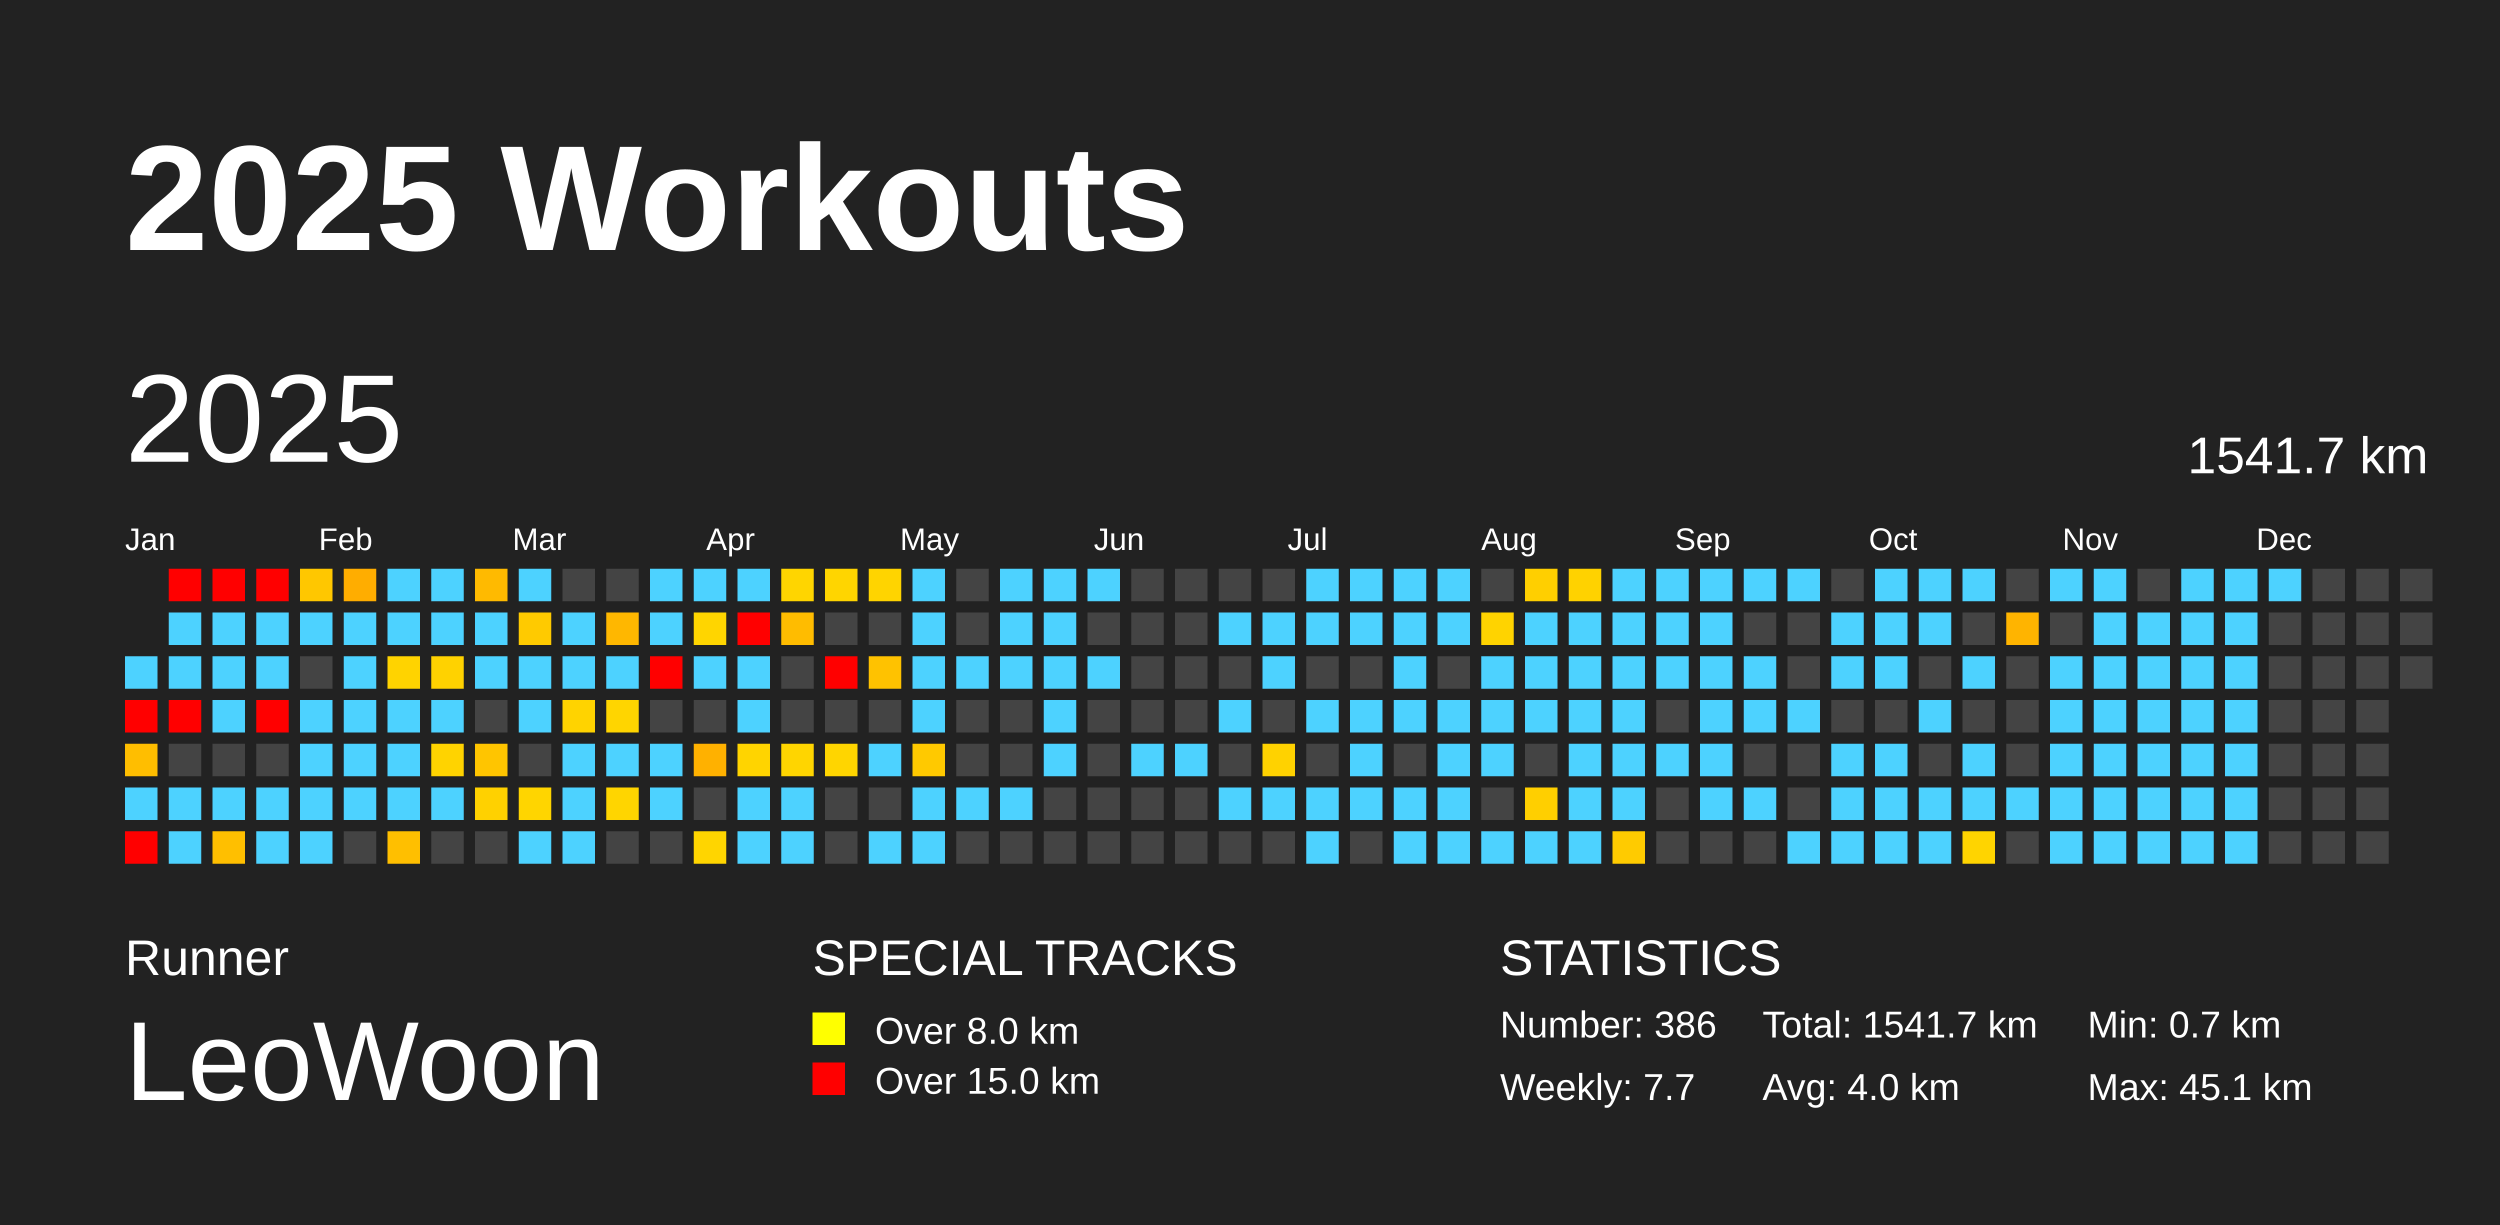
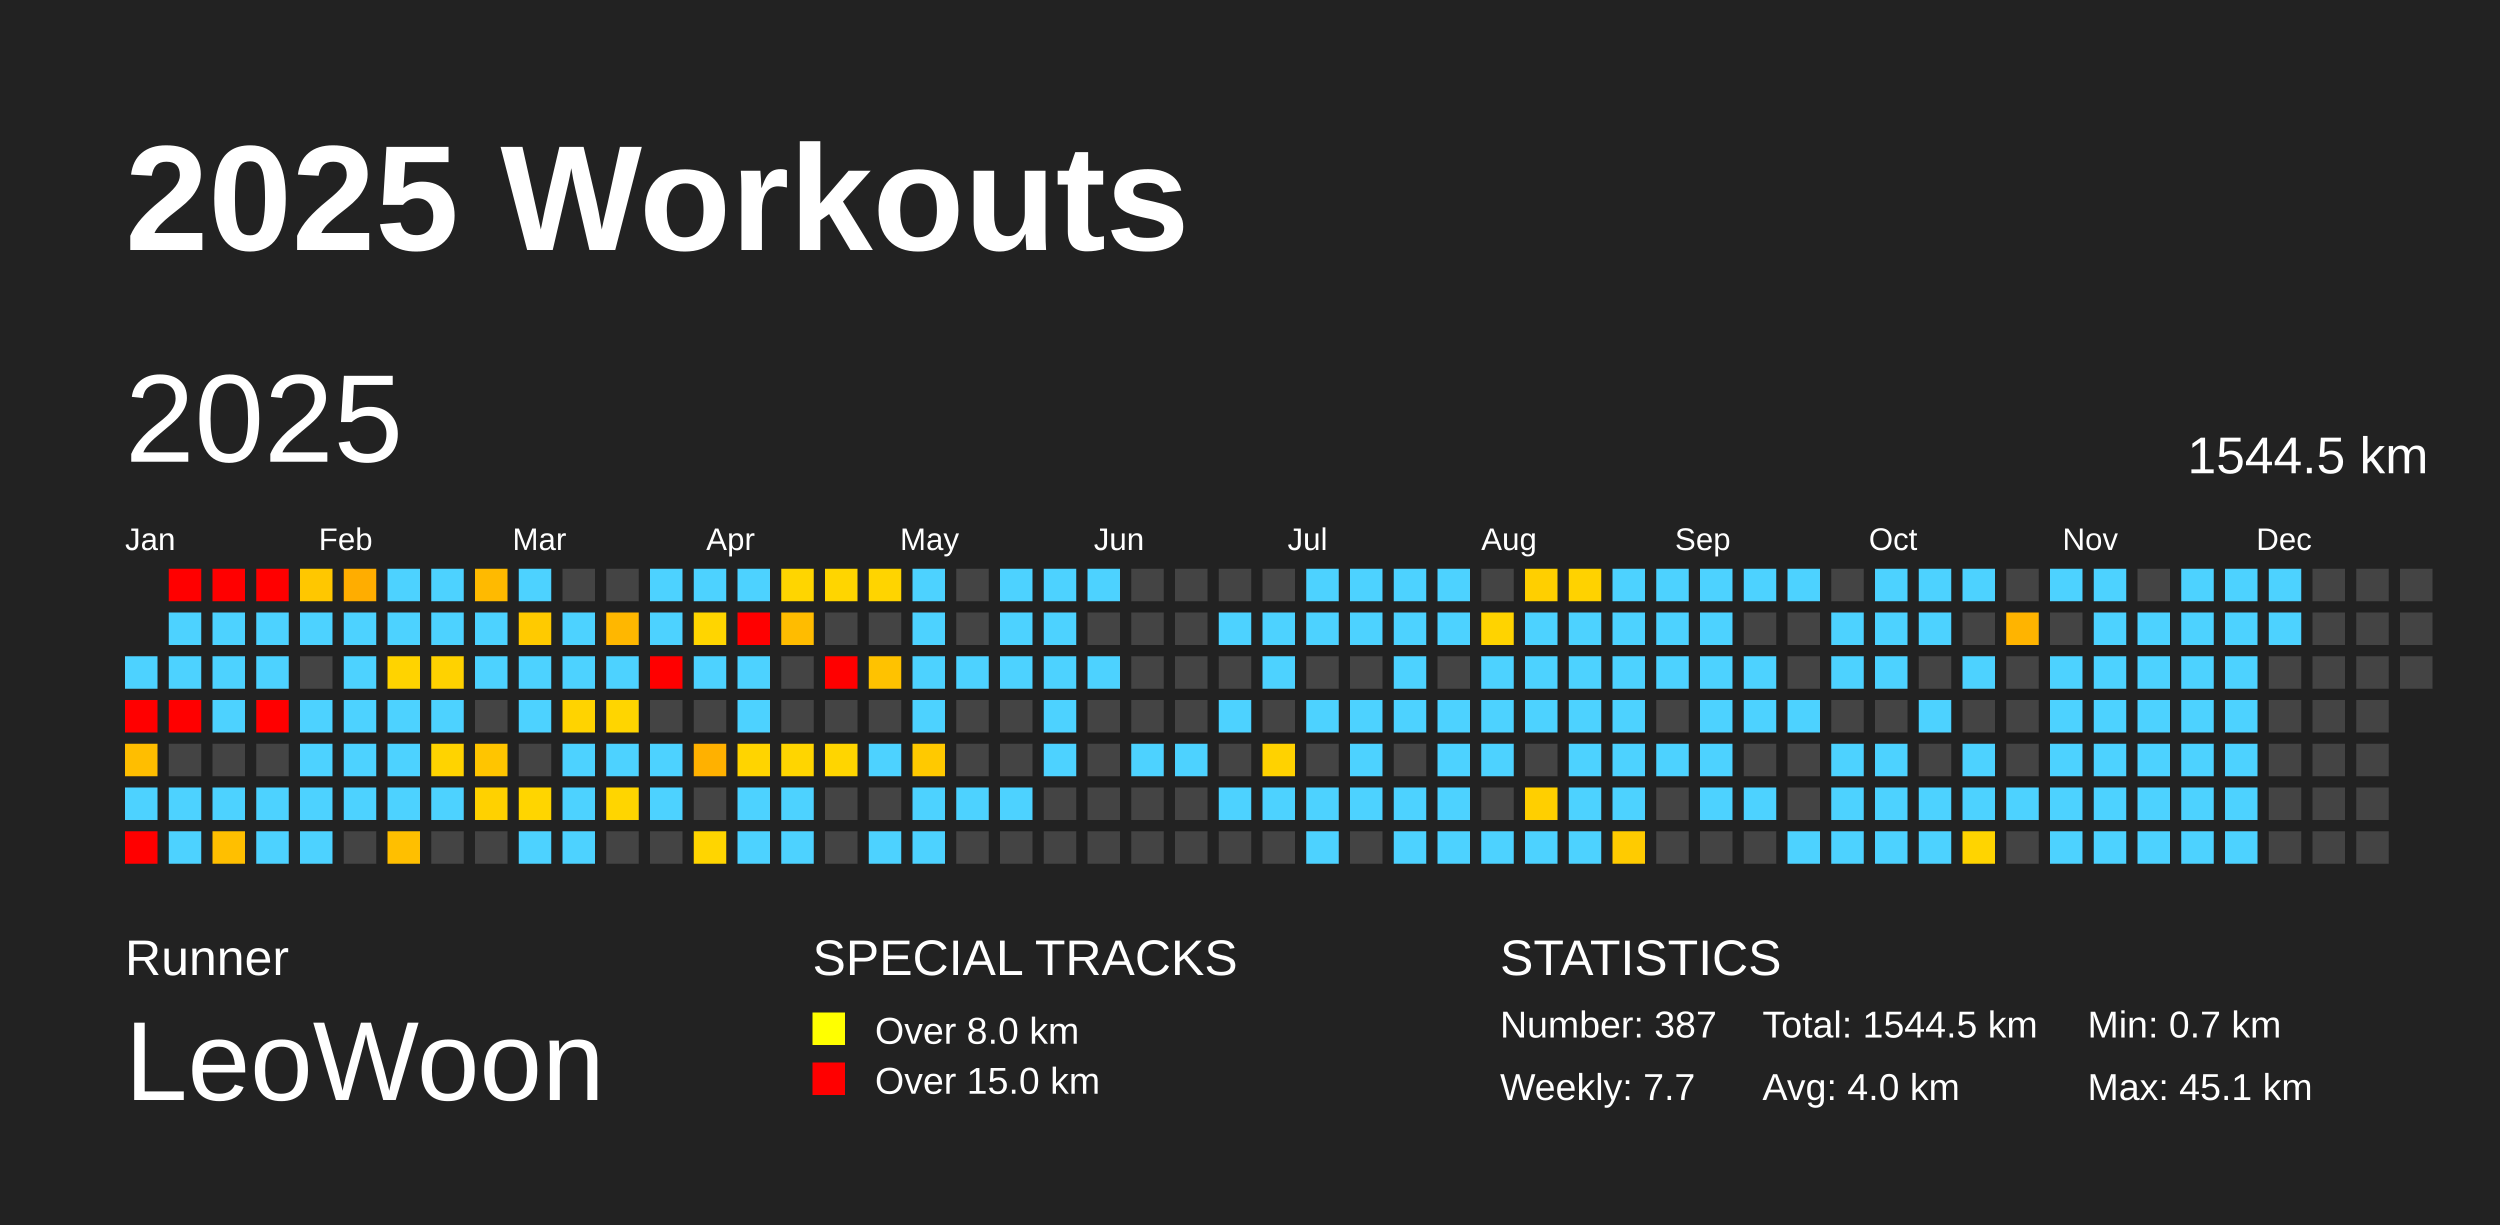
<svg xmlns="http://www.w3.org/2000/svg" baseProfile="full" height="98mm" version="1.1" viewBox="0,0,200,98" width="200mm">
  <defs />
  <rect fill="#222222" height="98" width="200" x="0" y="0" />
  <text fill="#FFFFFF" style="font-size:12px; font-family:Arial; font-weight:bold;" x="10" y="20">2025 Workouts</text>
  <text fill="#FFFFFF" style="font-size:4px; font-family:Arial" x="10" y="78">Runner</text>
  <text fill="#FFFFFF" style="font-size:9px; font-family:Arial" x="10" y="88">LeoWoon</text>
  <text fill="#FFFFFF" style="font-size:4px; font-family:Arial" x="65" y="78">SPECIAL TRACKS</text>
  <rect fill="yellow" height="2.6" width="2.6" x="65" y="81" />
  <text fill="#FFFFFF" style="font-size:3px; font-family:Arial" x="70" y="83.5">Over 8.0 km</text>
  <rect fill="red" height="2.6" width="2.6" x="65" y="85" />
  <text fill="#FFFFFF" style="font-size:3px; font-family:Arial" x="70" y="87.5">Over 15.0 km</text>
  <text fill="#FFFFFF" style="font-size:4px; font-family:Arial" x="120" y="78">STATISTICS</text>
-   <text fill="#FFFFFF" style="font-size:3px; font-family:Arial" x="120" y="83">Number: 386</text>
+   <text fill="#FFFFFF" style="font-size:3px; font-family:Arial" x="120" y="83">Number: 387</text>
  <text fill="#FFFFFF" style="font-size:3px; font-family:Arial" x="120" y="88">Weekly: 7.7</text>
-   <text fill="#FFFFFF" style="font-size:3px; font-family:Arial" x="141" y="83">Total: 1541.7 km</text>
+   <text fill="#FFFFFF" style="font-size:3px; font-family:Arial" x="141" y="83">Total: 1544.5 km</text>
  <text fill="#FFFFFF" style="font-size:3px; font-family:Arial" x="141" y="88">Avg: 4.0 km</text>
  <text fill="#FFFFFF" style="font-size:3px; font-family:Arial" x="167" y="83">Min: 0.7 km</text>
  <text fill="#FFFFFF" style="font-size:3px; font-family:Arial" x="167" y="88">Max: 45.1 km</text>
  <text dominant-baseline="hanging" fill="#FFFFFF" style="font-size:10.0px; font-family:Arial;" x="10" y="30">2025</text>
-   <text dominant-baseline="hanging" fill="#FFFFFF" style="font-size:4.125px; font-family:Arial;" x="175" y="35">1541.7 km</text>
+   <text dominant-baseline="hanging" fill="#FFFFFF" style="font-size:4.125px; font-family:Arial;" x="175" y="35">1544.5 km</text>
  <text fill="#FFFFFF" style="font-size:2.5px; font-family:Arial" x="10.0" y="44">Jan</text>
  <text fill="#FFFFFF" style="font-size:2.5px; font-family:Arial" x="25.5" y="44">Feb</text>
  <text fill="#FFFFFF" style="font-size:2.5px; font-family:Arial" x="41.0" y="44">Mar</text>
  <text fill="#FFFFFF" style="font-size:2.5px; font-family:Arial" x="56.5" y="44">Apr</text>
  <text fill="#FFFFFF" style="font-size:2.5px; font-family:Arial" x="72.0" y="44">May</text>
  <text fill="#FFFFFF" style="font-size:2.5px; font-family:Arial" x="87.5" y="44">Jun</text>
  <text fill="#FFFFFF" style="font-size:2.5px; font-family:Arial" x="103.0" y="44">Jul</text>
  <text fill="#FFFFFF" style="font-size:2.5px; font-family:Arial" x="118.5" y="44">Aug</text>
  <text fill="#FFFFFF" style="font-size:2.5px; font-family:Arial" x="134.0" y="44">Sep</text>
  <text fill="#FFFFFF" style="font-size:2.5px; font-family:Arial" x="149.5" y="44">Oct</text>
  <text fill="#FFFFFF" style="font-size:2.5px; font-family:Arial" x="165.0" y="44">Nov</text>
  <text fill="#FFFFFF" style="font-size:2.5px; font-family:Arial" x="180.5" y="44">Dec</text>
  <rect fill="#4dd2ff" height="2.6" width="2.6" x="10.0" y="52.5" />
  <rect fill="red" height="2.6" width="2.6" x="10.0" y="56.0" />
  <rect fill="#ffbe00" height="2.6" width="2.6" x="10.0" y="59.5" />
  <rect fill="#4dd2ff" height="2.6" width="2.6" x="10.0" y="63.0" />
  <rect fill="red" height="2.6" width="2.6" x="10.0" y="66.5" />
  <rect fill="red" height="2.6" width="2.6" x="13.5" y="45.5" />
  <rect fill="#4dd2ff" height="2.6" width="2.6" x="13.5" y="49.0" />
  <rect fill="#4dd2ff" height="2.6" width="2.6" x="13.5" y="52.5" />
  <rect fill="red" height="2.6" width="2.6" x="13.5" y="56.0" />
  <rect fill="#444444" height="2.6" width="2.6" x="13.5" y="59.5" />
  <rect fill="#4dd2ff" height="2.6" width="2.6" x="13.5" y="63.0" />
  <rect fill="#4dd2ff" height="2.6" width="2.6" x="13.5" y="66.5" />
  <rect fill="red" height="2.6" width="2.6" x="17.0" y="45.5" />
  <rect fill="#4dd2ff" height="2.6" width="2.6" x="17.0" y="49.0" />
  <rect fill="#4dd2ff" height="2.6" width="2.6" x="17.0" y="52.5" />
  <rect fill="#4dd2ff" height="2.6" width="2.6" x="17.0" y="56.0" />
  <rect fill="#444444" height="2.6" width="2.6" x="17.0" y="59.5" />
  <rect fill="#4dd2ff" height="2.6" width="2.6" x="17.0" y="63.0" />
  <rect fill="#ffbf00" height="2.6" width="2.6" x="17.0" y="66.5" />
  <rect fill="red" height="2.6" width="2.6" x="20.5" y="45.5" />
  <rect fill="#4dd2ff" height="2.6" width="2.6" x="20.5" y="49.0" />
  <rect fill="#4dd2ff" height="2.6" width="2.6" x="20.5" y="52.5" />
  <rect fill="red" height="2.6" width="2.6" x="20.5" y="56.0" />
  <rect fill="#444444" height="2.6" width="2.6" x="20.5" y="59.5" />
  <rect fill="#4dd2ff" height="2.6" width="2.6" x="20.5" y="63.0" />
  <rect fill="#4dd2ff" height="2.6" width="2.6" x="20.5" y="66.5" />
  <rect fill="#ffc700" height="2.6" width="2.6" x="24.0" y="45.5" />
  <rect fill="#4dd2ff" height="2.6" width="2.6" x="24.0" y="49.0" />
  <rect fill="#444444" height="2.6" width="2.6" x="24.0" y="52.5" />
  <rect fill="#4dd2ff" height="2.6" width="2.6" x="24.0" y="56.0" />
  <rect fill="#4dd2ff" height="2.6" width="2.6" x="24.0" y="59.5" />
  <rect fill="#4dd2ff" height="2.6" width="2.6" x="24.0" y="63.0" />
  <rect fill="#4dd2ff" height="2.6" width="2.6" x="24.0" y="66.5" />
  <rect fill="#ffad00" height="2.6" width="2.6" x="27.5" y="45.5" />
  <rect fill="#4dd2ff" height="2.6" width="2.6" x="27.5" y="49.0" />
  <rect fill="#4dd2ff" height="2.6" width="2.6" x="27.5" y="52.5" />
  <rect fill="#4dd2ff" height="2.6" width="2.6" x="27.5" y="56.0" />
  <rect fill="#4dd2ff" height="2.6" width="2.6" x="27.5" y="59.5" />
  <rect fill="#4dd2ff" height="2.6" width="2.6" x="27.5" y="63.0" />
  <rect fill="#444444" height="2.6" width="2.6" x="27.5" y="66.5" />
  <rect fill="#4dd2ff" height="2.6" width="2.6" x="31.0" y="45.5" />
  <rect fill="#4dd2ff" height="2.6" width="2.6" x="31.0" y="49.0" />
  <rect fill="#ffd300" height="2.6" width="2.6" x="31.0" y="52.5" />
  <rect fill="#4dd2ff" height="2.6" width="2.6" x="31.0" y="56.0" />
  <rect fill="#4dd2ff" height="2.6" width="2.6" x="31.0" y="59.5" />
  <rect fill="#4dd2ff" height="2.6" width="2.6" x="31.0" y="63.0" />
  <rect fill="#ffbf00" height="2.6" width="2.6" x="31.0" y="66.5" />
  <rect fill="#4dd2ff" height="2.6" width="2.6" x="34.5" y="45.5" />
  <rect fill="#4dd2ff" height="2.6" width="2.6" x="34.5" y="49.0" />
  <rect fill="#ffd200" height="2.6" width="2.6" x="34.5" y="52.5" />
  <rect fill="#4dd2ff" height="2.6" width="2.6" x="34.5" y="56.0" />
  <rect fill="#ffd300" height="2.6" width="2.6" x="34.5" y="59.5" />
  <rect fill="#4dd2ff" height="2.6" width="2.6" x="34.5" y="63.0" />
  <rect fill="#444444" height="2.6" width="2.6" x="34.5" y="66.5" />
  <rect fill="#ffba00" height="2.6" width="2.6" x="38.0" y="45.5" />
  <rect fill="#4dd2ff" height="2.6" width="2.6" x="38.0" y="49.0" />
  <rect fill="#4dd2ff" height="2.6" width="2.6" x="38.0" y="52.5" />
  <rect fill="#444444" height="2.6" width="2.6" x="38.0" y="56.0" />
  <rect fill="#ffc500" height="2.6" width="2.6" x="38.0" y="59.5" />
  <rect fill="#ffd100" height="2.6" width="2.6" x="38.0" y="63.0" />
  <rect fill="#444444" height="2.6" width="2.6" x="38.0" y="66.5" />
  <rect fill="#4dd2ff" height="2.6" width="2.6" x="41.5" y="45.5" />
  <rect fill="#ffca00" height="2.6" width="2.6" x="41.5" y="49.0" />
  <rect fill="#4dd2ff" height="2.6" width="2.6" x="41.5" y="52.5" />
  <rect fill="#4dd2ff" height="2.6" width="2.6" x="41.5" y="56.0" />
  <rect fill="#444444" height="2.6" width="2.6" x="41.5" y="59.5" />
  <rect fill="#ffd500" height="2.6" width="2.6" x="41.5" y="63.0" />
  <rect fill="#4dd2ff" height="2.6" width="2.6" x="41.5" y="66.5" />
  <rect fill="#444444" height="2.6" width="2.6" x="45.0" y="45.5" />
  <rect fill="#4dd2ff" height="2.6" width="2.6" x="45.0" y="49.0" />
  <rect fill="#4dd2ff" height="2.6" width="2.6" x="45.0" y="52.5" />
  <rect fill="#ffd300" height="2.6" width="2.6" x="45.0" y="56.0" />
  <rect fill="#4dd2ff" height="2.6" width="2.6" x="45.0" y="59.5" />
  <rect fill="#4dd2ff" height="2.6" width="2.6" x="45.0" y="63.0" />
  <rect fill="#4dd2ff" height="2.6" width="2.6" x="45.0" y="66.5" />
  <rect fill="#444444" height="2.6" width="2.6" x="48.5" y="45.5" />
  <rect fill="#ffb700" height="2.6" width="2.6" x="48.5" y="49.0" />
  <rect fill="#4dd2ff" height="2.6" width="2.6" x="48.5" y="52.5" />
  <rect fill="#ffd500" height="2.6" width="2.6" x="48.5" y="56.0" />
  <rect fill="#4dd2ff" height="2.6" width="2.6" x="48.5" y="59.5" />
  <rect fill="#ffd500" height="2.6" width="2.6" x="48.5" y="63.0" />
  <rect fill="#444444" height="2.6" width="2.6" x="48.5" y="66.5" />
  <rect fill="#4dd2ff" height="2.6" width="2.6" x="52.0" y="45.5" />
  <rect fill="#4dd2ff" height="2.6" width="2.6" x="52.0" y="49.0" />
  <rect fill="red" height="2.6" width="2.6" x="52.0" y="52.5" />
  <rect fill="#444444" height="2.6" width="2.6" x="52.0" y="56.0" />
  <rect fill="#4dd2ff" height="2.6" width="2.6" x="52.0" y="59.5" />
  <rect fill="#4dd2ff" height="2.6" width="2.6" x="52.0" y="63.0" />
  <rect fill="#444444" height="2.6" width="2.6" x="52.0" y="66.5" />
  <rect fill="#4dd2ff" height="2.6" width="2.6" x="55.5" y="45.5" />
  <rect fill="#ffd500" height="2.6" width="2.6" x="55.5" y="49.0" />
  <rect fill="#4dd2ff" height="2.6" width="2.6" x="55.5" y="52.5" />
  <rect fill="#444444" height="2.6" width="2.6" x="55.5" y="56.0" />
  <rect fill="#ffb100" height="2.6" width="2.6" x="55.5" y="59.5" />
  <rect fill="#444444" height="2.6" width="2.6" x="55.5" y="63.0" />
  <rect fill="#ffd500" height="2.6" width="2.6" x="55.5" y="66.5" />
  <rect fill="#4dd2ff" height="2.6" width="2.6" x="59.0" y="45.5" />
  <rect fill="red" height="2.6" width="2.6" x="59.0" y="49.0" />
  <rect fill="#4dd2ff" height="2.6" width="2.6" x="59.0" y="52.5" />
  <rect fill="#4dd2ff" height="2.6" width="2.6" x="59.0" y="56.0" />
  <rect fill="#ffd400" height="2.6" width="2.6" x="59.0" y="59.5" />
  <rect fill="#4dd2ff" height="2.6" width="2.6" x="59.0" y="63.0" />
  <rect fill="#4dd2ff" height="2.6" width="2.6" x="59.0" y="66.5" />
  <rect fill="#ffd500" height="2.6" width="2.6" x="62.5" y="45.5" />
  <rect fill="#ffbc00" height="2.6" width="2.6" x="62.5" y="49.0" />
  <rect fill="#444444" height="2.6" width="2.6" x="62.5" y="52.5" />
  <rect fill="#444444" height="2.6" width="2.6" x="62.5" y="56.0" />
  <rect fill="#ffd500" height="2.6" width="2.6" x="62.5" y="59.5" />
  <rect fill="#4dd2ff" height="2.6" width="2.6" x="62.5" y="63.0" />
  <rect fill="#4dd2ff" height="2.6" width="2.6" x="62.5" y="66.5" />
  <rect fill="#ffd500" height="2.6" width="2.6" x="66.0" y="45.5" />
  <rect fill="#444444" height="2.6" width="2.6" x="66.0" y="49.0" />
  <rect fill="red" height="2.6" width="2.6" x="66.0" y="52.5" />
  <rect fill="#444444" height="2.6" width="2.6" x="66.0" y="56.0" />
  <rect fill="#ffd500" height="2.6" width="2.6" x="66.0" y="59.5" />
  <rect fill="#444444" height="2.6" width="2.6" x="66.0" y="63.0" />
  <rect fill="#444444" height="2.6" width="2.6" x="66.0" y="66.5" />
  <rect fill="#ffd400" height="2.6" width="2.6" x="69.5" y="45.5" />
  <rect fill="#444444" height="2.6" width="2.6" x="69.5" y="49.0" />
  <rect fill="#ffc200" height="2.6" width="2.6" x="69.5" y="52.5" />
  <rect fill="#444444" height="2.6" width="2.6" x="69.5" y="56.0" />
  <rect fill="#4dd2ff" height="2.6" width="2.6" x="69.5" y="59.5" />
  <rect fill="#444444" height="2.6" width="2.6" x="69.5" y="63.0" />
  <rect fill="#4dd2ff" height="2.6" width="2.6" x="69.5" y="66.5" />
  <rect fill="#4dd2ff" height="2.6" width="2.6" x="73.0" y="45.5" />
  <rect fill="#4dd2ff" height="2.6" width="2.6" x="73.0" y="49.0" />
  <rect fill="#4dd2ff" height="2.6" width="2.6" x="73.0" y="52.5" />
  <rect fill="#4dd2ff" height="2.6" width="2.6" x="73.0" y="56.0" />
  <rect fill="#ffc900" height="2.6" width="2.6" x="73.0" y="59.5" />
  <rect fill="#4dd2ff" height="2.6" width="2.6" x="73.0" y="63.0" />
  <rect fill="#4dd2ff" height="2.6" width="2.6" x="73.0" y="66.5" />
  <rect fill="#444444" height="2.6" width="2.6" x="76.5" y="45.5" />
  <rect fill="#444444" height="2.6" width="2.6" x="76.5" y="49.0" />
  <rect fill="#4dd2ff" height="2.6" width="2.6" x="76.5" y="52.5" />
  <rect fill="#444444" height="2.6" width="2.6" x="76.5" y="56.0" />
  <rect fill="#444444" height="2.6" width="2.6" x="76.5" y="59.5" />
  <rect fill="#4dd2ff" height="2.6" width="2.6" x="76.5" y="63.0" />
  <rect fill="#444444" height="2.6" width="2.6" x="76.5" y="66.5" />
  <rect fill="#4dd2ff" height="2.6" width="2.6" x="80.0" y="45.5" />
  <rect fill="#4dd2ff" height="2.6" width="2.6" x="80.0" y="49.0" />
  <rect fill="#4dd2ff" height="2.6" width="2.6" x="80.0" y="52.5" />
  <rect fill="#444444" height="2.6" width="2.6" x="80.0" y="56.0" />
  <rect fill="#444444" height="2.6" width="2.6" x="80.0" y="59.5" />
  <rect fill="#4dd2ff" height="2.6" width="2.6" x="80.0" y="63.0" />
  <rect fill="#444444" height="2.6" width="2.6" x="80.0" y="66.5" />
  <rect fill="#4dd2ff" height="2.6" width="2.6" x="83.5" y="45.5" />
  <rect fill="#4dd2ff" height="2.6" width="2.6" x="83.5" y="49.0" />
  <rect fill="#4dd2ff" height="2.6" width="2.6" x="83.5" y="52.5" />
  <rect fill="#4dd2ff" height="2.6" width="2.6" x="83.5" y="56.0" />
  <rect fill="#4dd2ff" height="2.6" width="2.6" x="83.5" y="59.5" />
  <rect fill="#444444" height="2.6" width="2.6" x="83.5" y="63.0" />
  <rect fill="#444444" height="2.6" width="2.6" x="83.5" y="66.5" />
  <rect fill="#4dd2ff" height="2.6" width="2.6" x="87.0" y="45.5" />
  <rect fill="#444444" height="2.6" width="2.6" x="87.0" y="49.0" />
  <rect fill="#4dd2ff" height="2.6" width="2.6" x="87.0" y="52.5" />
  <rect fill="#444444" height="2.6" width="2.6" x="87.0" y="56.0" />
  <rect fill="#444444" height="2.6" width="2.6" x="87.0" y="59.5" />
  <rect fill="#444444" height="2.6" width="2.6" x="87.0" y="63.0" />
  <rect fill="#444444" height="2.6" width="2.6" x="87.0" y="66.5" />
  <rect fill="#444444" height="2.6" width="2.6" x="90.5" y="45.5" />
  <rect fill="#444444" height="2.6" width="2.6" x="90.5" y="49.0" />
  <rect fill="#444444" height="2.6" width="2.6" x="90.5" y="52.5" />
  <rect fill="#444444" height="2.6" width="2.6" x="90.5" y="56.0" />
  <rect fill="#4dd2ff" height="2.6" width="2.6" x="90.5" y="59.5" />
  <rect fill="#444444" height="2.6" width="2.6" x="90.5" y="63.0" />
  <rect fill="#444444" height="2.6" width="2.6" x="90.5" y="66.5" />
  <rect fill="#444444" height="2.6" width="2.6" x="94.0" y="45.5" />
  <rect fill="#444444" height="2.6" width="2.6" x="94.0" y="49.0" />
  <rect fill="#444444" height="2.6" width="2.6" x="94.0" y="52.5" />
  <rect fill="#444444" height="2.6" width="2.6" x="94.0" y="56.0" />
  <rect fill="#4dd2ff" height="2.6" width="2.6" x="94.0" y="59.5" />
  <rect fill="#444444" height="2.6" width="2.6" x="94.0" y="63.0" />
  <rect fill="#444444" height="2.6" width="2.6" x="94.0" y="66.5" />
  <rect fill="#444444" height="2.6" width="2.6" x="97.5" y="45.5" />
  <rect fill="#4dd2ff" height="2.6" width="2.6" x="97.5" y="49.0" />
  <rect fill="#444444" height="2.6" width="2.6" x="97.5" y="52.5" />
  <rect fill="#4dd2ff" height="2.6" width="2.6" x="97.5" y="56.0" />
  <rect fill="#444444" height="2.6" width="2.6" x="97.5" y="59.5" />
  <rect fill="#4dd2ff" height="2.6" width="2.6" x="97.5" y="63.0" />
  <rect fill="#444444" height="2.6" width="2.6" x="97.5" y="66.5" />
  <rect fill="#444444" height="2.6" width="2.6" x="101.0" y="45.5" />
  <rect fill="#4dd2ff" height="2.6" width="2.6" x="101.0" y="49.0" />
  <rect fill="#4dd2ff" height="2.6" width="2.6" x="101.0" y="52.5" />
  <rect fill="#444444" height="2.6" width="2.6" x="101.0" y="56.0" />
  <rect fill="#ffd200" height="2.6" width="2.6" x="101.0" y="59.5" />
  <rect fill="#4dd2ff" height="2.6" width="2.6" x="101.0" y="63.0" />
  <rect fill="#444444" height="2.6" width="2.6" x="101.0" y="66.5" />
  <rect fill="#4dd2ff" height="2.6" width="2.6" x="104.5" y="45.5" />
  <rect fill="#4dd2ff" height="2.6" width="2.6" x="104.5" y="49.0" />
  <rect fill="#444444" height="2.6" width="2.6" x="104.5" y="52.5" />
  <rect fill="#4dd2ff" height="2.6" width="2.6" x="104.5" y="56.0" />
  <rect fill="#444444" height="2.6" width="2.6" x="104.5" y="59.5" />
  <rect fill="#4dd2ff" height="2.6" width="2.6" x="104.5" y="63.0" />
  <rect fill="#4dd2ff" height="2.6" width="2.6" x="104.5" y="66.5" />
  <rect fill="#4dd2ff" height="2.6" width="2.6" x="108.0" y="45.5" />
  <rect fill="#4dd2ff" height="2.6" width="2.6" x="108.0" y="49.0" />
  <rect fill="#444444" height="2.6" width="2.6" x="108.0" y="52.5" />
  <rect fill="#4dd2ff" height="2.6" width="2.6" x="108.0" y="56.0" />
  <rect fill="#4dd2ff" height="2.6" width="2.6" x="108.0" y="59.5" />
  <rect fill="#4dd2ff" height="2.6" width="2.6" x="108.0" y="63.0" />
  <rect fill="#444444" height="2.6" width="2.6" x="108.0" y="66.5" />
  <rect fill="#4dd2ff" height="2.6" width="2.6" x="111.5" y="45.5" />
  <rect fill="#4dd2ff" height="2.6" width="2.6" x="111.5" y="49.0" />
  <rect fill="#4dd2ff" height="2.6" width="2.6" x="111.5" y="52.5" />
  <rect fill="#4dd2ff" height="2.6" width="2.6" x="111.5" y="56.0" />
  <rect fill="#444444" height="2.6" width="2.6" x="111.5" y="59.5" />
  <rect fill="#4dd2ff" height="2.6" width="2.6" x="111.5" y="63.0" />
  <rect fill="#4dd2ff" height="2.6" width="2.6" x="111.5" y="66.5" />
  <rect fill="#4dd2ff" height="2.6" width="2.6" x="115.0" y="45.5" />
  <rect fill="#4dd2ff" height="2.6" width="2.6" x="115.0" y="49.0" />
  <rect fill="#444444" height="2.6" width="2.6" x="115.0" y="52.5" />
  <rect fill="#4dd2ff" height="2.6" width="2.6" x="115.0" y="56.0" />
  <rect fill="#4dd2ff" height="2.6" width="2.6" x="115.0" y="59.5" />
  <rect fill="#4dd2ff" height="2.6" width="2.6" x="115.0" y="63.0" />
  <rect fill="#4dd2ff" height="2.6" width="2.6" x="115.0" y="66.5" />
  <rect fill="#444444" height="2.6" width="2.6" x="118.5" y="45.5" />
  <rect fill="#ffd300" height="2.6" width="2.6" x="118.5" y="49.0" />
  <rect fill="#4dd2ff" height="2.6" width="2.6" x="118.5" y="52.5" />
  <rect fill="#4dd2ff" height="2.6" width="2.6" x="118.5" y="56.0" />
  <rect fill="#4dd2ff" height="2.6" width="2.6" x="118.5" y="59.5" />
  <rect fill="#444444" height="2.6" width="2.6" x="118.5" y="63.0" />
  <rect fill="#4dd2ff" height="2.6" width="2.6" x="118.5" y="66.5" />
  <rect fill="#ffcf00" height="2.6" width="2.6" x="122.0" y="45.5" />
  <rect fill="#4dd2ff" height="2.6" width="2.6" x="122.0" y="49.0" />
  <rect fill="#4dd2ff" height="2.6" width="2.6" x="122.0" y="52.5" />
  <rect fill="#4dd2ff" height="2.6" width="2.6" x="122.0" y="56.0" />
  <rect fill="#444444" height="2.6" width="2.6" x="122.0" y="59.5" />
  <rect fill="#ffcf00" height="2.6" width="2.6" x="122.0" y="63.0" />
  <rect fill="#4dd2ff" height="2.6" width="2.6" x="122.0" y="66.5" />
  <rect fill="#ffd200" height="2.6" width="2.6" x="125.5" y="45.5" />
  <rect fill="#4dd2ff" height="2.6" width="2.6" x="125.5" y="49.0" />
  <rect fill="#4dd2ff" height="2.6" width="2.6" x="125.5" y="52.5" />
  <rect fill="#4dd2ff" height="2.6" width="2.6" x="125.5" y="56.0" />
  <rect fill="#4dd2ff" height="2.6" width="2.6" x="125.5" y="59.5" />
  <rect fill="#4dd2ff" height="2.6" width="2.6" x="125.5" y="63.0" />
  <rect fill="#4dd2ff" height="2.6" width="2.6" x="125.5" y="66.5" />
  <rect fill="#4dd2ff" height="2.6" width="2.6" x="129.0" y="45.5" />
  <rect fill="#4dd2ff" height="2.6" width="2.6" x="129.0" y="49.0" />
  <rect fill="#4dd2ff" height="2.6" width="2.6" x="129.0" y="52.5" />
  <rect fill="#4dd2ff" height="2.6" width="2.6" x="129.0" y="56.0" />
  <rect fill="#4dd2ff" height="2.6" width="2.6" x="129.0" y="59.5" />
  <rect fill="#4dd2ff" height="2.6" width="2.6" x="129.0" y="63.0" />
  <rect fill="#ffcb00" height="2.6" width="2.6" x="129.0" y="66.5" />
  <rect fill="#4dd2ff" height="2.6" width="2.6" x="132.5" y="45.5" />
  <rect fill="#4dd2ff" height="2.6" width="2.6" x="132.5" y="49.0" />
  <rect fill="#4dd2ff" height="2.6" width="2.6" x="132.5" y="52.5" />
  <rect fill="#444444" height="2.6" width="2.6" x="132.5" y="56.0" />
  <rect fill="#4dd2ff" height="2.6" width="2.6" x="132.5" y="59.5" />
  <rect fill="#444444" height="2.6" width="2.6" x="132.5" y="63.0" />
  <rect fill="#444444" height="2.6" width="2.6" x="132.5" y="66.5" />
  <rect fill="#4dd2ff" height="2.6" width="2.6" x="136.0" y="45.5" />
  <rect fill="#4dd2ff" height="2.6" width="2.6" x="136.0" y="49.0" />
  <rect fill="#4dd2ff" height="2.6" width="2.6" x="136.0" y="52.5" />
  <rect fill="#4dd2ff" height="2.6" width="2.6" x="136.0" y="56.0" />
  <rect fill="#4dd2ff" height="2.6" width="2.6" x="136.0" y="59.5" />
  <rect fill="#4dd2ff" height="2.6" width="2.6" x="136.0" y="63.0" />
  <rect fill="#444444" height="2.6" width="2.6" x="136.0" y="66.5" />
  <rect fill="#4dd2ff" height="2.6" width="2.6" x="139.5" y="45.5" />
  <rect fill="#444444" height="2.6" width="2.6" x="139.5" y="49.0" />
  <rect fill="#4dd2ff" height="2.6" width="2.6" x="139.5" y="52.5" />
  <rect fill="#4dd2ff" height="2.6" width="2.6" x="139.5" y="56.0" />
  <rect fill="#444444" height="2.6" width="2.6" x="139.5" y="59.5" />
  <rect fill="#4dd2ff" height="2.6" width="2.6" x="139.5" y="63.0" />
  <rect fill="#444444" height="2.6" width="2.6" x="139.5" y="66.5" />
  <rect fill="#4dd2ff" height="2.6" width="2.6" x="143.0" y="45.5" />
  <rect fill="#444444" height="2.6" width="2.6" x="143.0" y="49.0" />
  <rect fill="#444444" height="2.6" width="2.6" x="143.0" y="52.5" />
  <rect fill="#4dd2ff" height="2.6" width="2.6" x="143.0" y="56.0" />
  <rect fill="#444444" height="2.6" width="2.6" x="143.0" y="59.5" />
  <rect fill="#444444" height="2.6" width="2.6" x="143.0" y="63.0" />
  <rect fill="#4dd2ff" height="2.6" width="2.6" x="143.0" y="66.5" />
  <rect fill="#444444" height="2.6" width="2.6" x="146.5" y="45.5" />
  <rect fill="#4dd2ff" height="2.6" width="2.6" x="146.5" y="49.0" />
  <rect fill="#4dd2ff" height="2.6" width="2.6" x="146.5" y="52.5" />
  <rect fill="#444444" height="2.6" width="2.6" x="146.5" y="56.0" />
  <rect fill="#4dd2ff" height="2.6" width="2.6" x="146.5" y="59.5" />
  <rect fill="#4dd2ff" height="2.6" width="2.6" x="146.5" y="63.0" />
  <rect fill="#4dd2ff" height="2.6" width="2.6" x="146.5" y="66.5" />
  <rect fill="#4dd2ff" height="2.6" width="2.6" x="150.0" y="45.5" />
  <rect fill="#4dd2ff" height="2.6" width="2.6" x="150.0" y="49.0" />
  <rect fill="#4dd2ff" height="2.6" width="2.6" x="150.0" y="52.5" />
  <rect fill="#444444" height="2.6" width="2.6" x="150.0" y="56.0" />
  <rect fill="#4dd2ff" height="2.6" width="2.6" x="150.0" y="59.5" />
  <rect fill="#4dd2ff" height="2.6" width="2.6" x="150.0" y="63.0" />
  <rect fill="#4dd2ff" height="2.6" width="2.6" x="150.0" y="66.5" />
  <rect fill="#4dd2ff" height="2.6" width="2.6" x="153.5" y="45.5" />
  <rect fill="#4dd2ff" height="2.6" width="2.6" x="153.5" y="49.0" />
  <rect fill="#444444" height="2.6" width="2.6" x="153.5" y="52.5" />
  <rect fill="#4dd2ff" height="2.6" width="2.6" x="153.5" y="56.0" />
  <rect fill="#444444" height="2.6" width="2.6" x="153.5" y="59.5" />
  <rect fill="#4dd2ff" height="2.6" width="2.6" x="153.5" y="63.0" />
  <rect fill="#4dd2ff" height="2.6" width="2.6" x="153.5" y="66.5" />
  <rect fill="#4dd2ff" height="2.6" width="2.6" x="157.0" y="45.5" />
  <rect fill="#444444" height="2.6" width="2.6" x="157.0" y="49.0" />
  <rect fill="#4dd2ff" height="2.6" width="2.6" x="157.0" y="52.5" />
  <rect fill="#444444" height="2.6" width="2.6" x="157.0" y="56.0" />
  <rect fill="#4dd2ff" height="2.6" width="2.6" x="157.0" y="59.5" />
  <rect fill="#4dd2ff" height="2.6" width="2.6" x="157.0" y="63.0" />
  <rect fill="#ffd400" height="2.6" width="2.6" x="157.0" y="66.5" />
  <rect fill="#444444" height="2.6" width="2.6" x="160.5" y="45.5" />
  <rect fill="#ffb400" height="2.6" width="2.6" x="160.5" y="49.0" />
  <rect fill="#444444" height="2.6" width="2.6" x="160.5" y="52.5" />
  <rect fill="#444444" height="2.6" width="2.6" x="160.5" y="56.0" />
  <rect fill="#444444" height="2.6" width="2.6" x="160.5" y="59.5" />
  <rect fill="#4dd2ff" height="2.6" width="2.6" x="160.5" y="63.0" />
  <rect fill="#444444" height="2.6" width="2.6" x="160.5" y="66.5" />
  <rect fill="#4dd2ff" height="2.6" width="2.6" x="164.0" y="45.5" />
  <rect fill="#444444" height="2.6" width="2.6" x="164.0" y="49.0" />
  <rect fill="#4dd2ff" height="2.6" width="2.6" x="164.0" y="52.5" />
  <rect fill="#4dd2ff" height="2.6" width="2.6" x="164.0" y="56.0" />
  <rect fill="#4dd2ff" height="2.6" width="2.6" x="164.0" y="59.5" />
  <rect fill="#4dd2ff" height="2.6" width="2.6" x="164.0" y="63.0" />
  <rect fill="#4dd2ff" height="2.6" width="2.6" x="164.0" y="66.5" />
  <rect fill="#4dd2ff" height="2.6" width="2.6" x="167.5" y="45.5" />
  <rect fill="#4dd2ff" height="2.6" width="2.6" x="167.5" y="49.0" />
  <rect fill="#4dd2ff" height="2.6" width="2.6" x="167.5" y="52.5" />
  <rect fill="#4dd2ff" height="2.6" width="2.6" x="167.5" y="56.0" />
  <rect fill="#4dd2ff" height="2.6" width="2.6" x="167.5" y="59.5" />
  <rect fill="#4dd2ff" height="2.6" width="2.6" x="167.5" y="63.0" />
  <rect fill="#4dd2ff" height="2.6" width="2.6" x="167.5" y="66.5" />
  <rect fill="#444444" height="2.6" width="2.6" x="171.0" y="45.5" />
  <rect fill="#4dd2ff" height="2.6" width="2.6" x="171.0" y="49.0" />
  <rect fill="#4dd2ff" height="2.6" width="2.6" x="171.0" y="52.5" />
  <rect fill="#4dd2ff" height="2.6" width="2.6" x="171.0" y="56.0" />
  <rect fill="#4dd2ff" height="2.6" width="2.6" x="171.0" y="59.5" />
  <rect fill="#4dd2ff" height="2.6" width="2.6" x="171.0" y="63.0" />
  <rect fill="#4dd2ff" height="2.6" width="2.6" x="171.0" y="66.5" />
  <rect fill="#4dd2ff" height="2.6" width="2.6" x="174.5" y="45.5" />
  <rect fill="#4dd2ff" height="2.6" width="2.6" x="174.5" y="49.0" />
  <rect fill="#4dd2ff" height="2.6" width="2.6" x="174.5" y="52.5" />
  <rect fill="#4dd2ff" height="2.6" width="2.6" x="174.5" y="56.0" />
  <rect fill="#4dd2ff" height="2.6" width="2.6" x="174.5" y="59.5" />
  <rect fill="#4dd2ff" height="2.6" width="2.6" x="174.5" y="63.0" />
  <rect fill="#4dd2ff" height="2.6" width="2.6" x="174.5" y="66.5" />
  <rect fill="#4dd2ff" height="2.6" width="2.6" x="178.0" y="45.5" />
  <rect fill="#4dd2ff" height="2.6" width="2.6" x="178.0" y="49.0" />
  <rect fill="#4dd2ff" height="2.6" width="2.6" x="178.0" y="52.5" />
  <rect fill="#4dd2ff" height="2.6" width="2.6" x="178.0" y="56.0" />
  <rect fill="#4dd2ff" height="2.6" width="2.6" x="178.0" y="59.5" />
  <rect fill="#4dd2ff" height="2.6" width="2.6" x="178.0" y="63.0" />
  <rect fill="#4dd2ff" height="2.6" width="2.6" x="178.0" y="66.5" />
  <rect fill="#4dd2ff" height="2.6" width="2.6" x="181.5" y="45.5" />
-   <rect fill="#444444" height="2.6" width="2.6" x="181.5" y="49.0" />
+   <rect fill="#4dd2ff" height="2.6" width="2.6" x="181.5" y="49.0" />
  <rect fill="#444444" height="2.6" width="2.6" x="181.5" y="52.5" />
  <rect fill="#444444" height="2.6" width="2.6" x="181.5" y="56.0" />
  <rect fill="#444444" height="2.6" width="2.6" x="181.5" y="59.5" />
  <rect fill="#444444" height="2.6" width="2.6" x="181.5" y="63.0" />
  <rect fill="#444444" height="2.6" width="2.6" x="181.5" y="66.5" />
  <rect fill="#444444" height="2.6" width="2.6" x="185.0" y="45.5" />
  <rect fill="#444444" height="2.6" width="2.6" x="185.0" y="49.0" />
  <rect fill="#444444" height="2.6" width="2.6" x="185.0" y="52.5" />
  <rect fill="#444444" height="2.6" width="2.6" x="185.0" y="56.0" />
  <rect fill="#444444" height="2.6" width="2.6" x="185.0" y="59.5" />
  <rect fill="#444444" height="2.6" width="2.6" x="185.0" y="63.0" />
  <rect fill="#444444" height="2.6" width="2.6" x="185.0" y="66.5" />
  <rect fill="#444444" height="2.6" width="2.6" x="188.5" y="45.5" />
  <rect fill="#444444" height="2.6" width="2.6" x="188.5" y="49.0" />
  <rect fill="#444444" height="2.6" width="2.6" x="188.5" y="52.5" />
  <rect fill="#444444" height="2.6" width="2.6" x="188.5" y="56.0" />
  <rect fill="#444444" height="2.6" width="2.6" x="188.5" y="59.5" />
  <rect fill="#444444" height="2.6" width="2.6" x="188.5" y="63.0" />
  <rect fill="#444444" height="2.6" width="2.6" x="188.5" y="66.5" />
  <rect fill="#444444" height="2.6" width="2.6" x="192.0" y="45.5" />
  <rect fill="#444444" height="2.6" width="2.6" x="192.0" y="49.0" />
  <rect fill="#444444" height="2.6" width="2.6" x="192.0" y="52.5" />
</svg>
